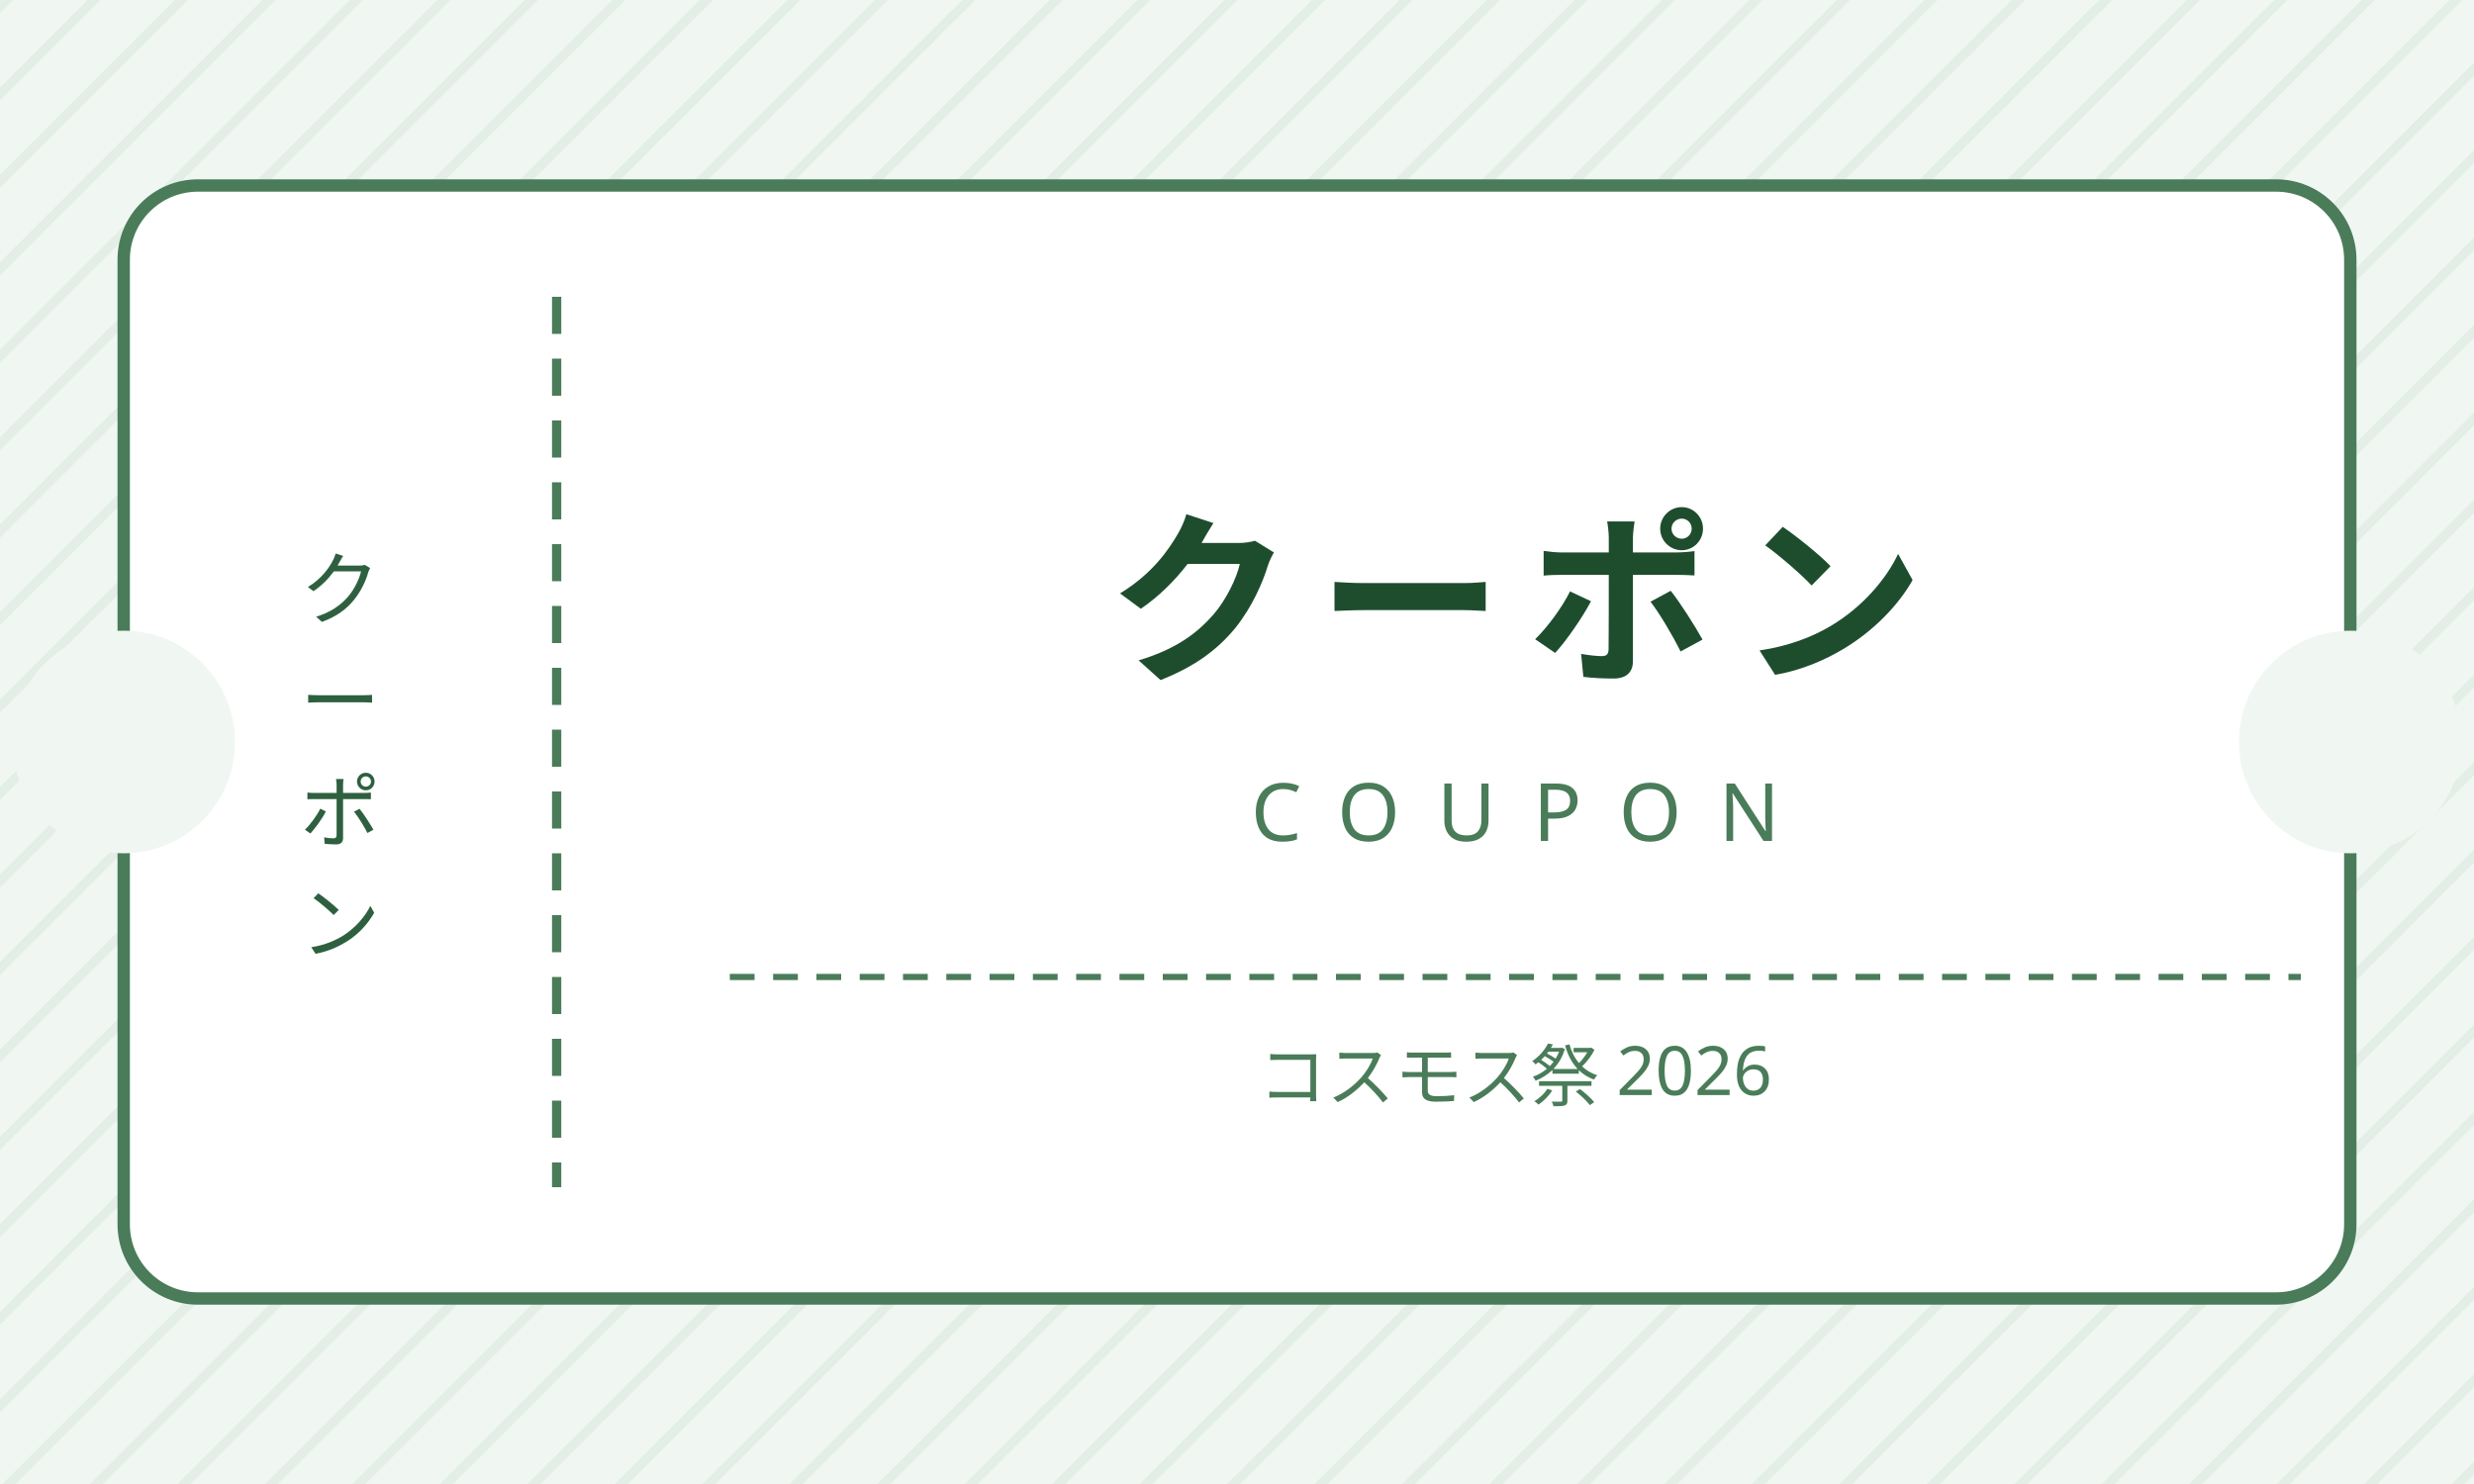
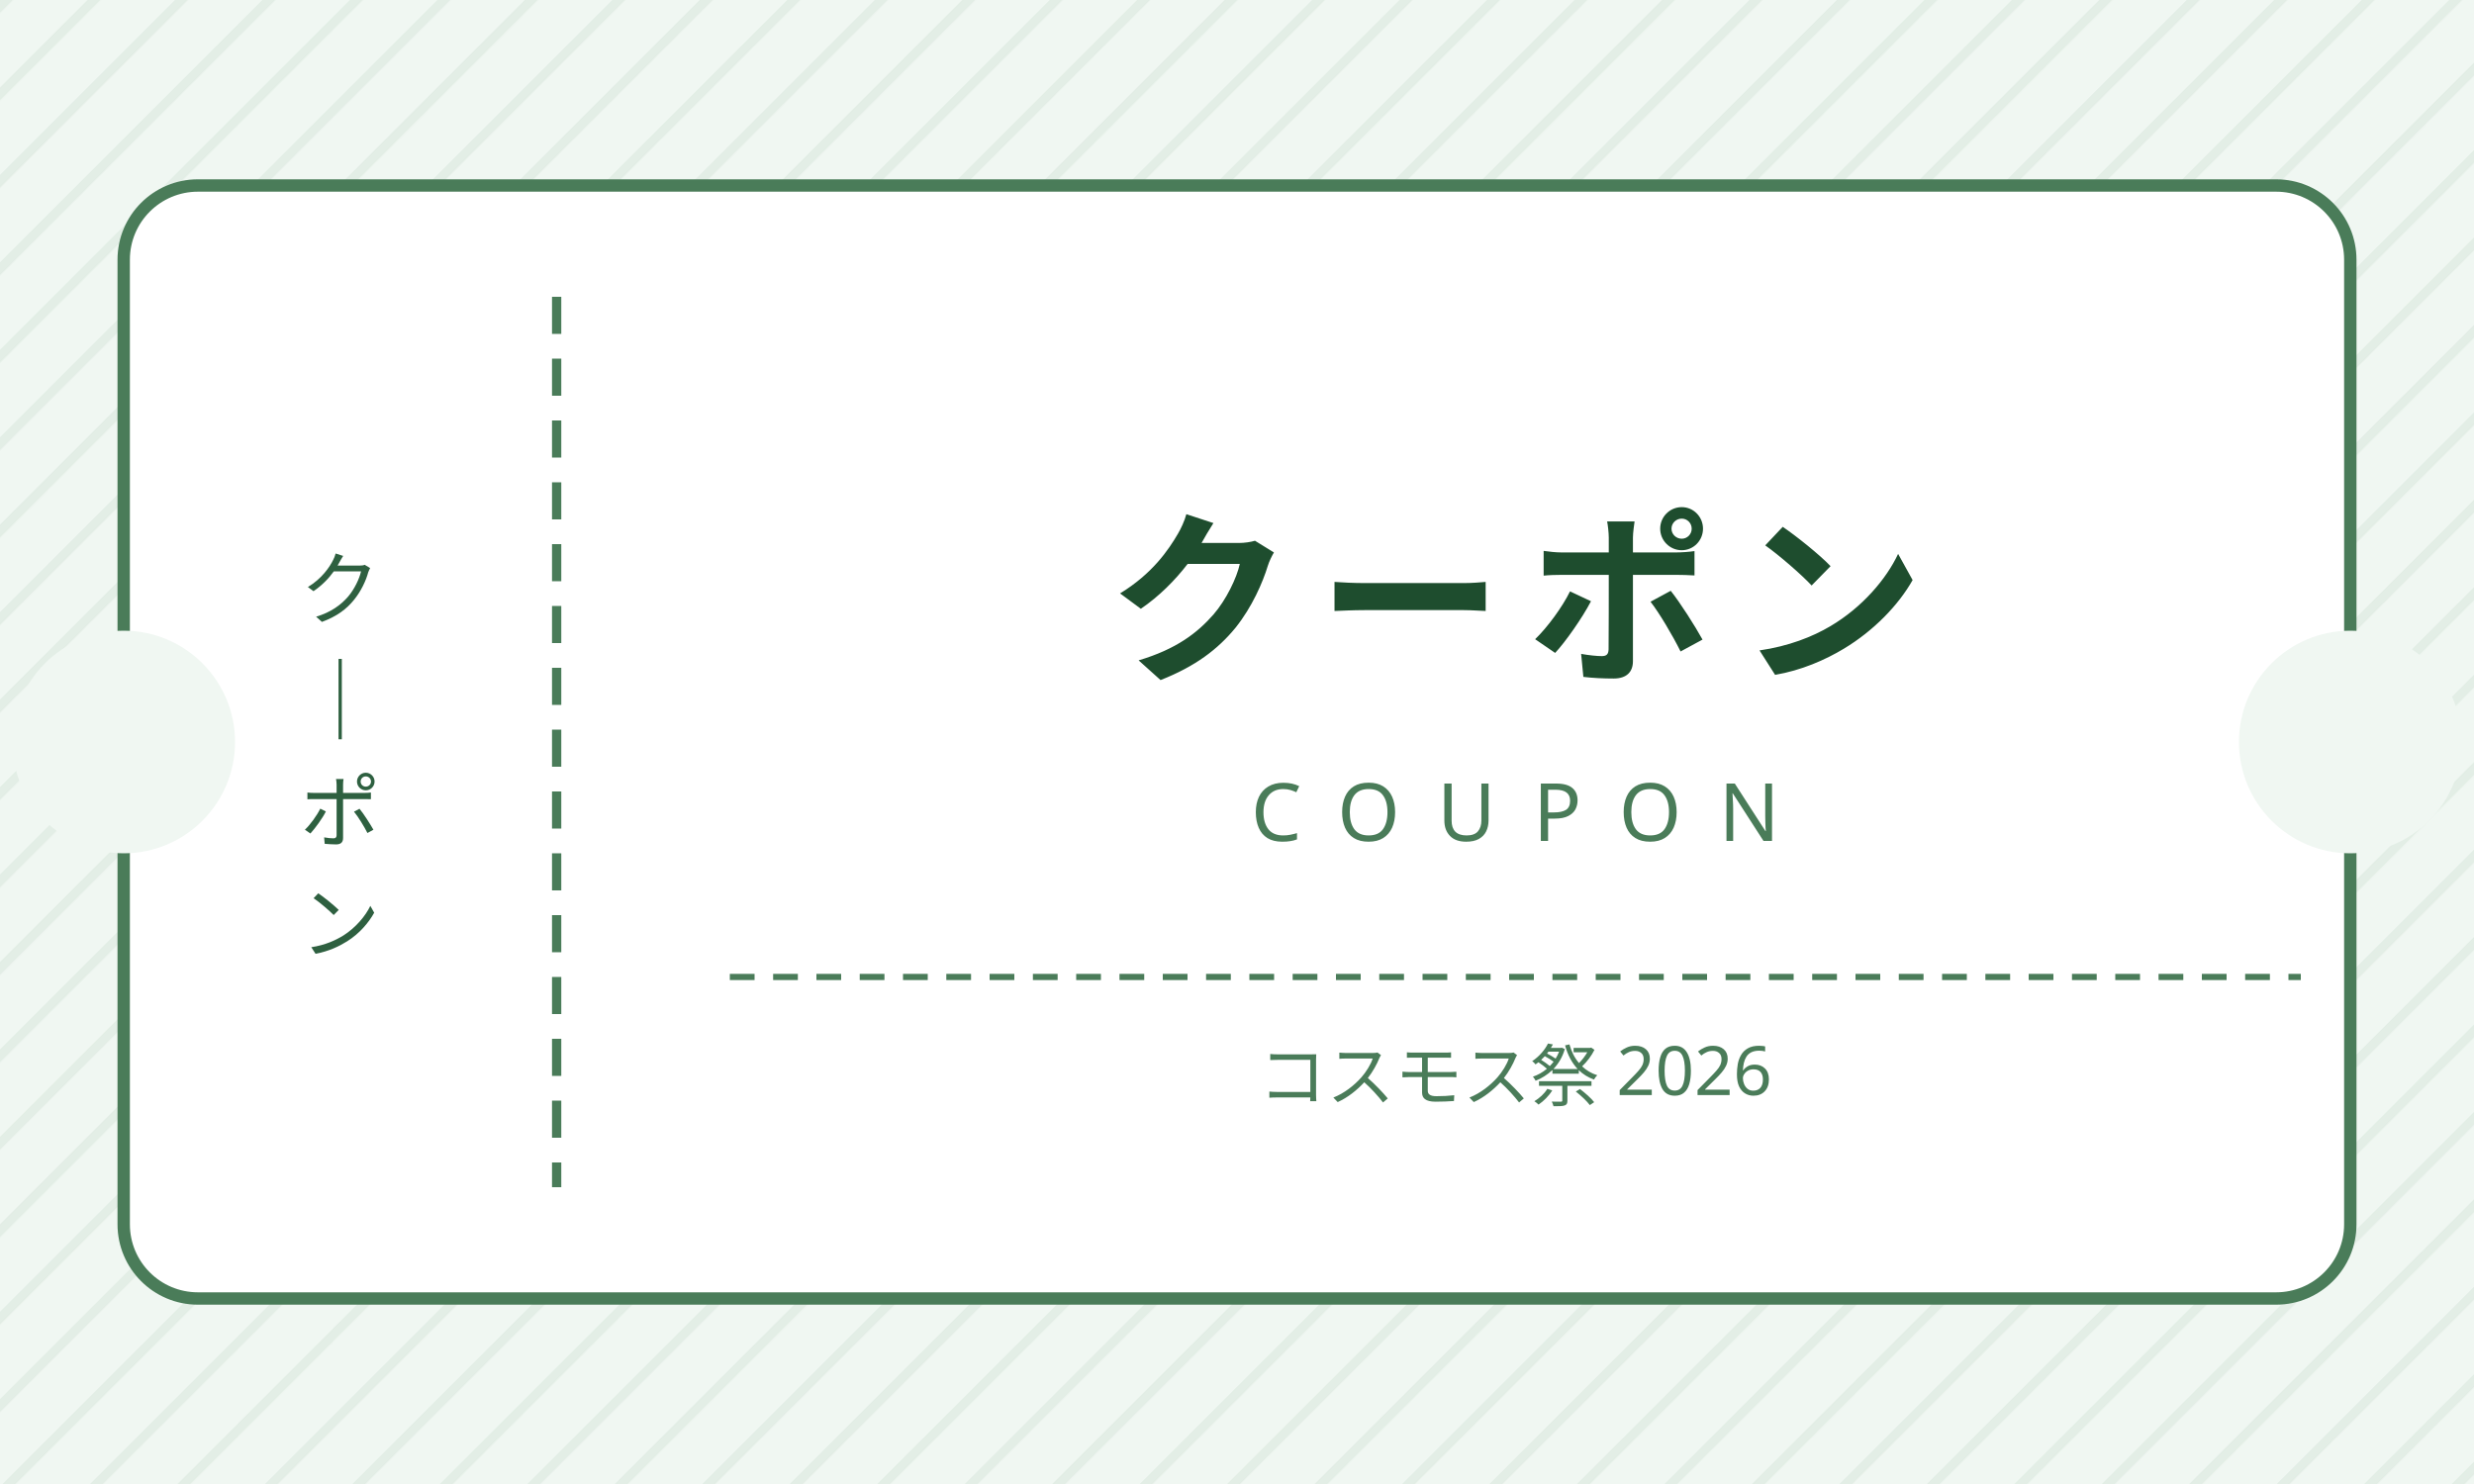
<svg xmlns="http://www.w3.org/2000/svg" viewBox="0 0 400 240" width="400" height="240">
  <defs>
    <pattern id="stripe" patternUnits="userSpaceOnUse" width="10" height="10" patternTransform="rotate(45)">
      <line x1="0" y1="0" x2="0" y2="10" stroke="#4a7c59" stroke-width="3" opacity="0.08" />
    </pattern>
  </defs>
  <rect width="400" height="240" fill="#f0f7f2" />
  <rect width="400" height="240" fill="url(#stripe)" />
  <rect x="20" y="30" width="360" height="180" rx="12" fill="#fff" stroke="#4a7c59" stroke-width="2" />
  <circle cx="20" cy="120" r="18" fill="#f0f7f2" />
  <circle cx="380" cy="120" r="18" fill="#f0f7f2" />
  <line x1="90" y1="48" x2="90" y2="192" stroke="#4a7c59" stroke-width="1.5" stroke-dasharray="6,4" />
  <text x="55" y="100" text-anchor="middle" font-family="'Hiragino Sans','Hiragino Kaku Gothic ProN','Noto Sans JP',sans-serif" font-size="13" fill="#2e6040" letter-spacing="2">ク</text>
-   <text x="55" y="118" text-anchor="middle" font-family="'Hiragino Sans','Hiragino Kaku Gothic ProN','Noto Sans JP',sans-serif" font-size="13" fill="#2e6040" letter-spacing="2">ー</text>
+   <text x="55" y="118" text-anchor="middle" font-family="'Hiragino Sans','Hiragino Kaku Gothic ProN','Noto Sans JP',sans-serif" font-size="13" fill="#2e6040" letter-spacing="2">｜</text>
  <text x="55" y="136" text-anchor="middle" font-family="'Hiragino Sans','Hiragino Kaku Gothic ProN','Noto Sans JP',sans-serif" font-size="13" fill="#2e6040" letter-spacing="2">ポ</text>
  <text x="55" y="154" text-anchor="middle" font-family="'Hiragino Sans','Hiragino Kaku Gothic ProN','Noto Sans JP',sans-serif" font-size="13" fill="#2e6040" letter-spacing="2">ン</text>
  <text x="245" y="108" text-anchor="middle" font-family="'Hiragino Sans','Hiragino Kaku Gothic ProN','Noto Sans JP',sans-serif" font-size="30" font-weight="bold" fill="#1e4d2e" letter-spacing="4">クーポン</text>
  <text x="245" y="136" text-anchor="middle" font-family="'Hiragino Sans','Hiragino Kaku Gothic ProN','Noto Sans JP',sans-serif" font-size="13" fill="#4a7c59" letter-spacing="6">COUPON</text>
  <line x1="118" y1="158" x2="372" y2="158" stroke="#4a7c59" stroke-width="1" stroke-dasharray="4,3" />
  <text x="245" y="178" text-anchor="middle" font-family="'Hiragino Sans','Hiragino Kaku Gothic ProN','Noto Sans JP',sans-serif" font-size="11" fill="#4a7c59">コスモス祭 2026</text>
</svg>
